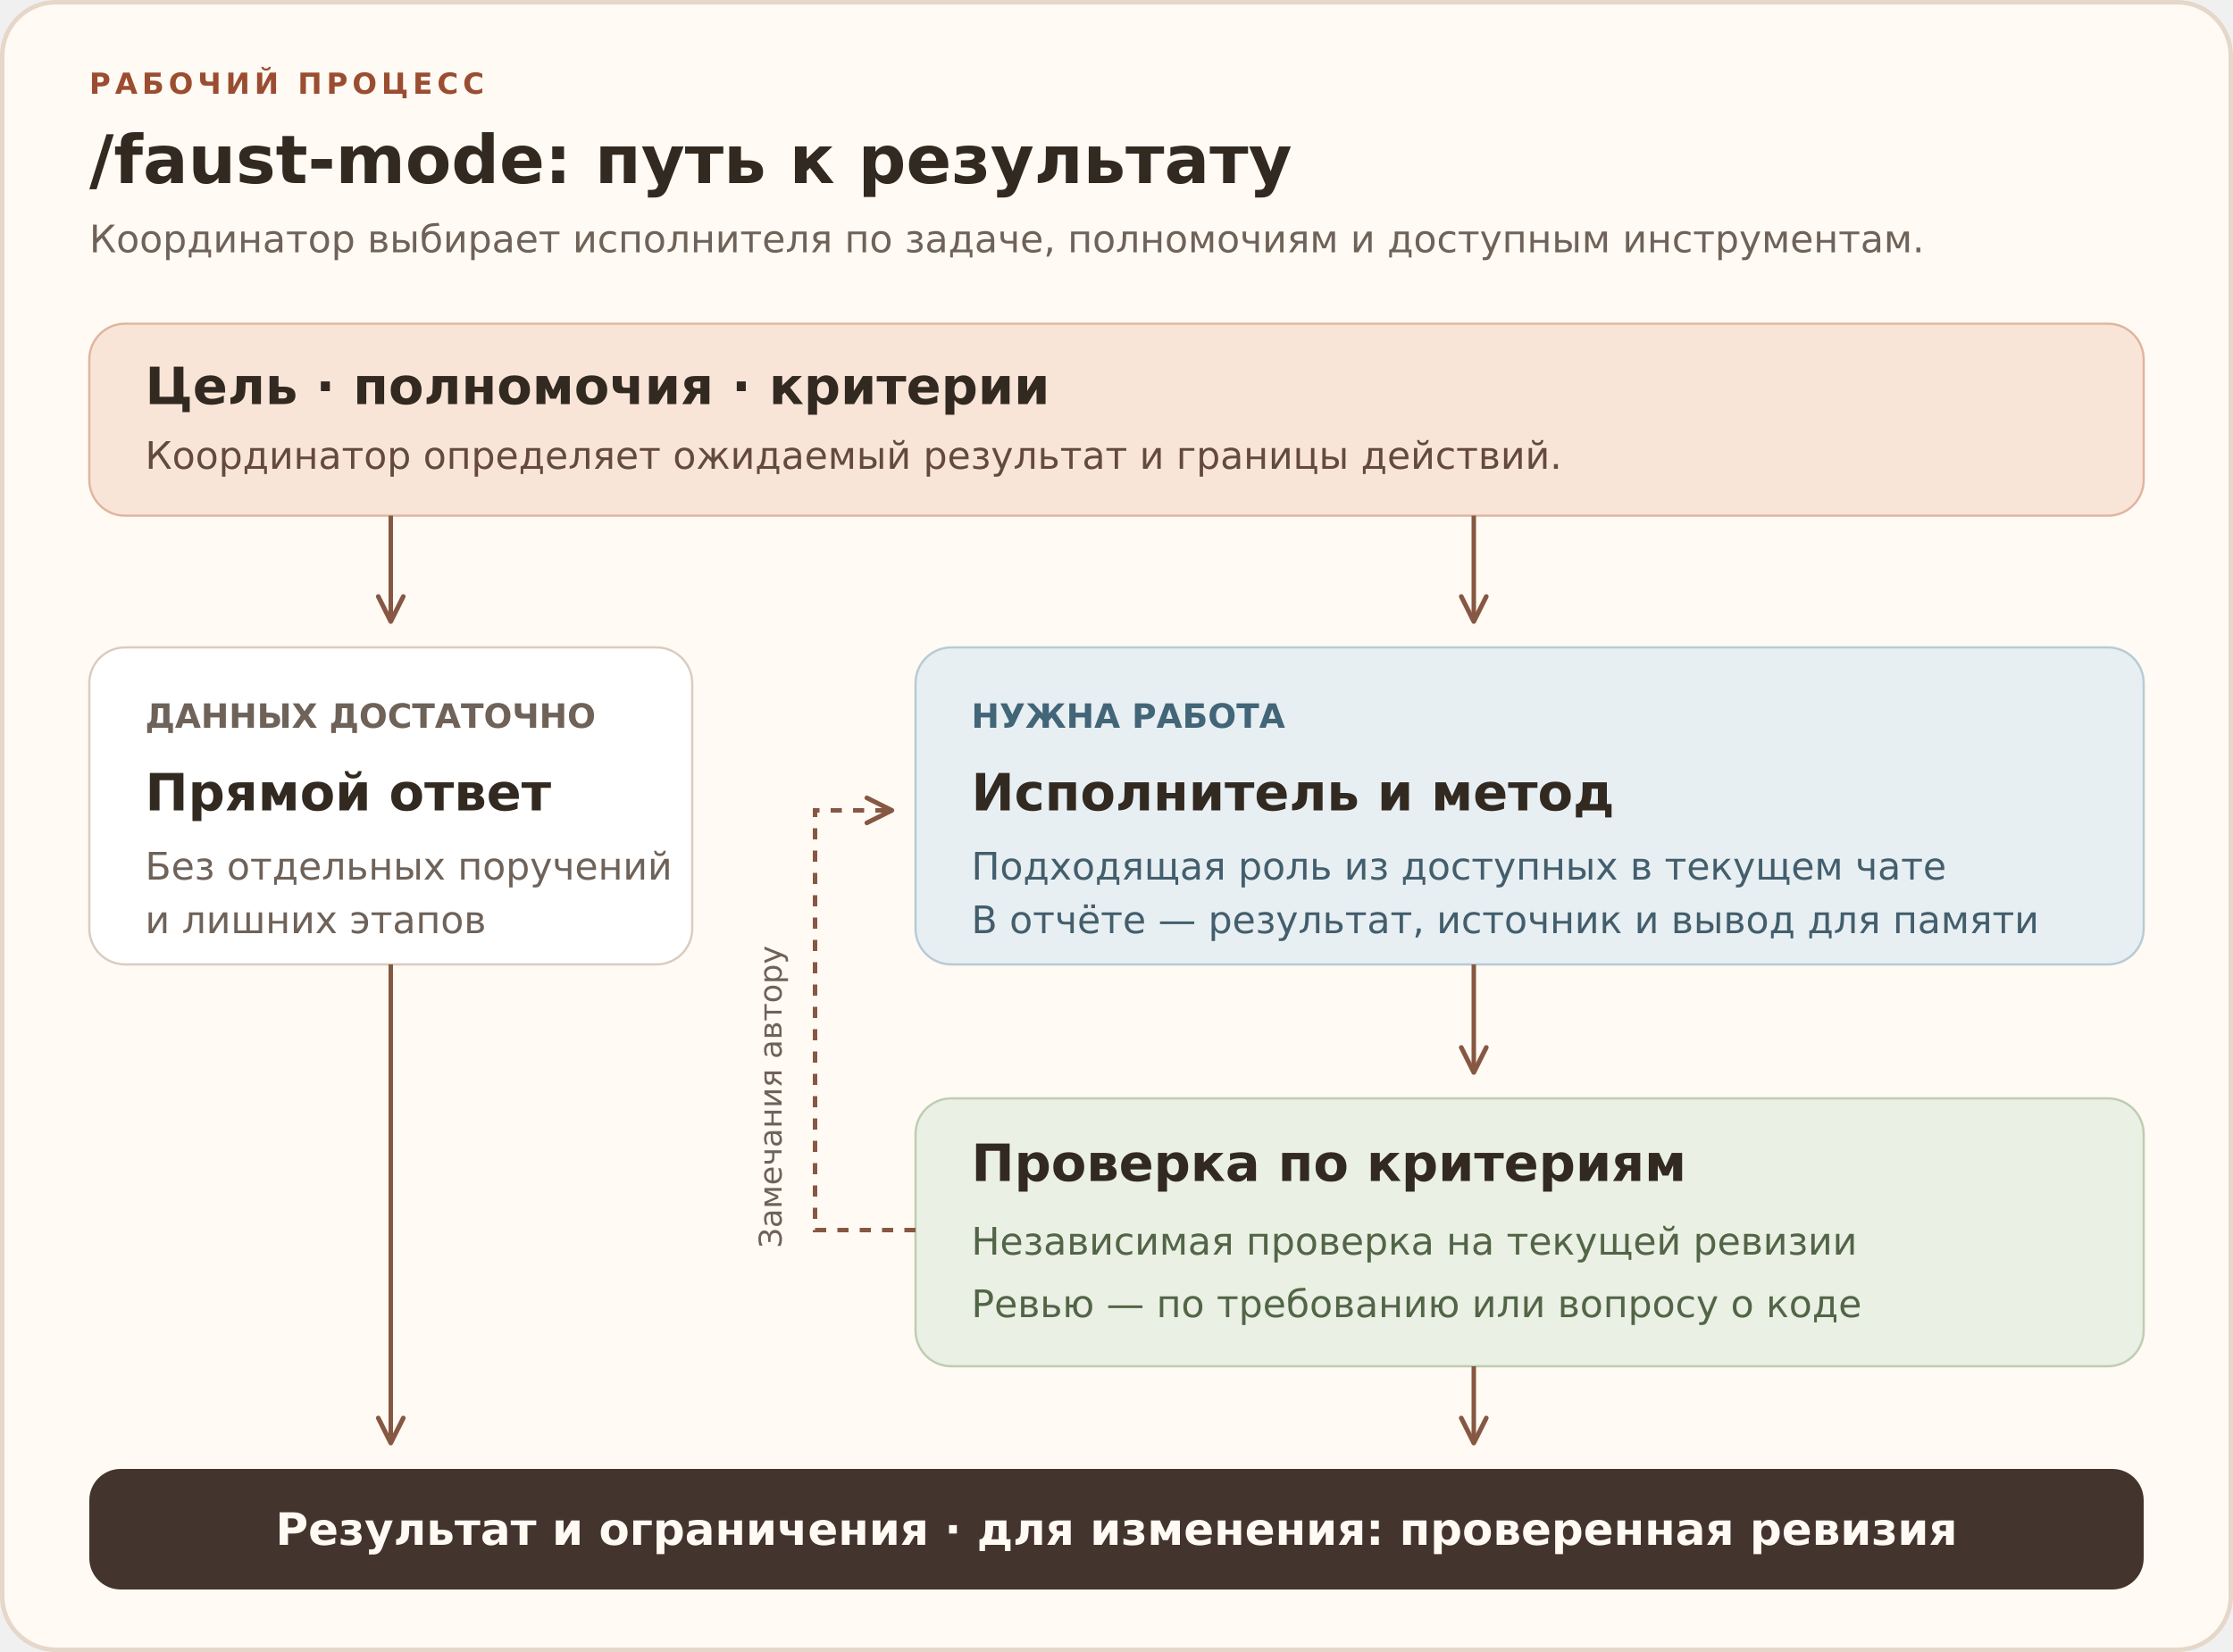
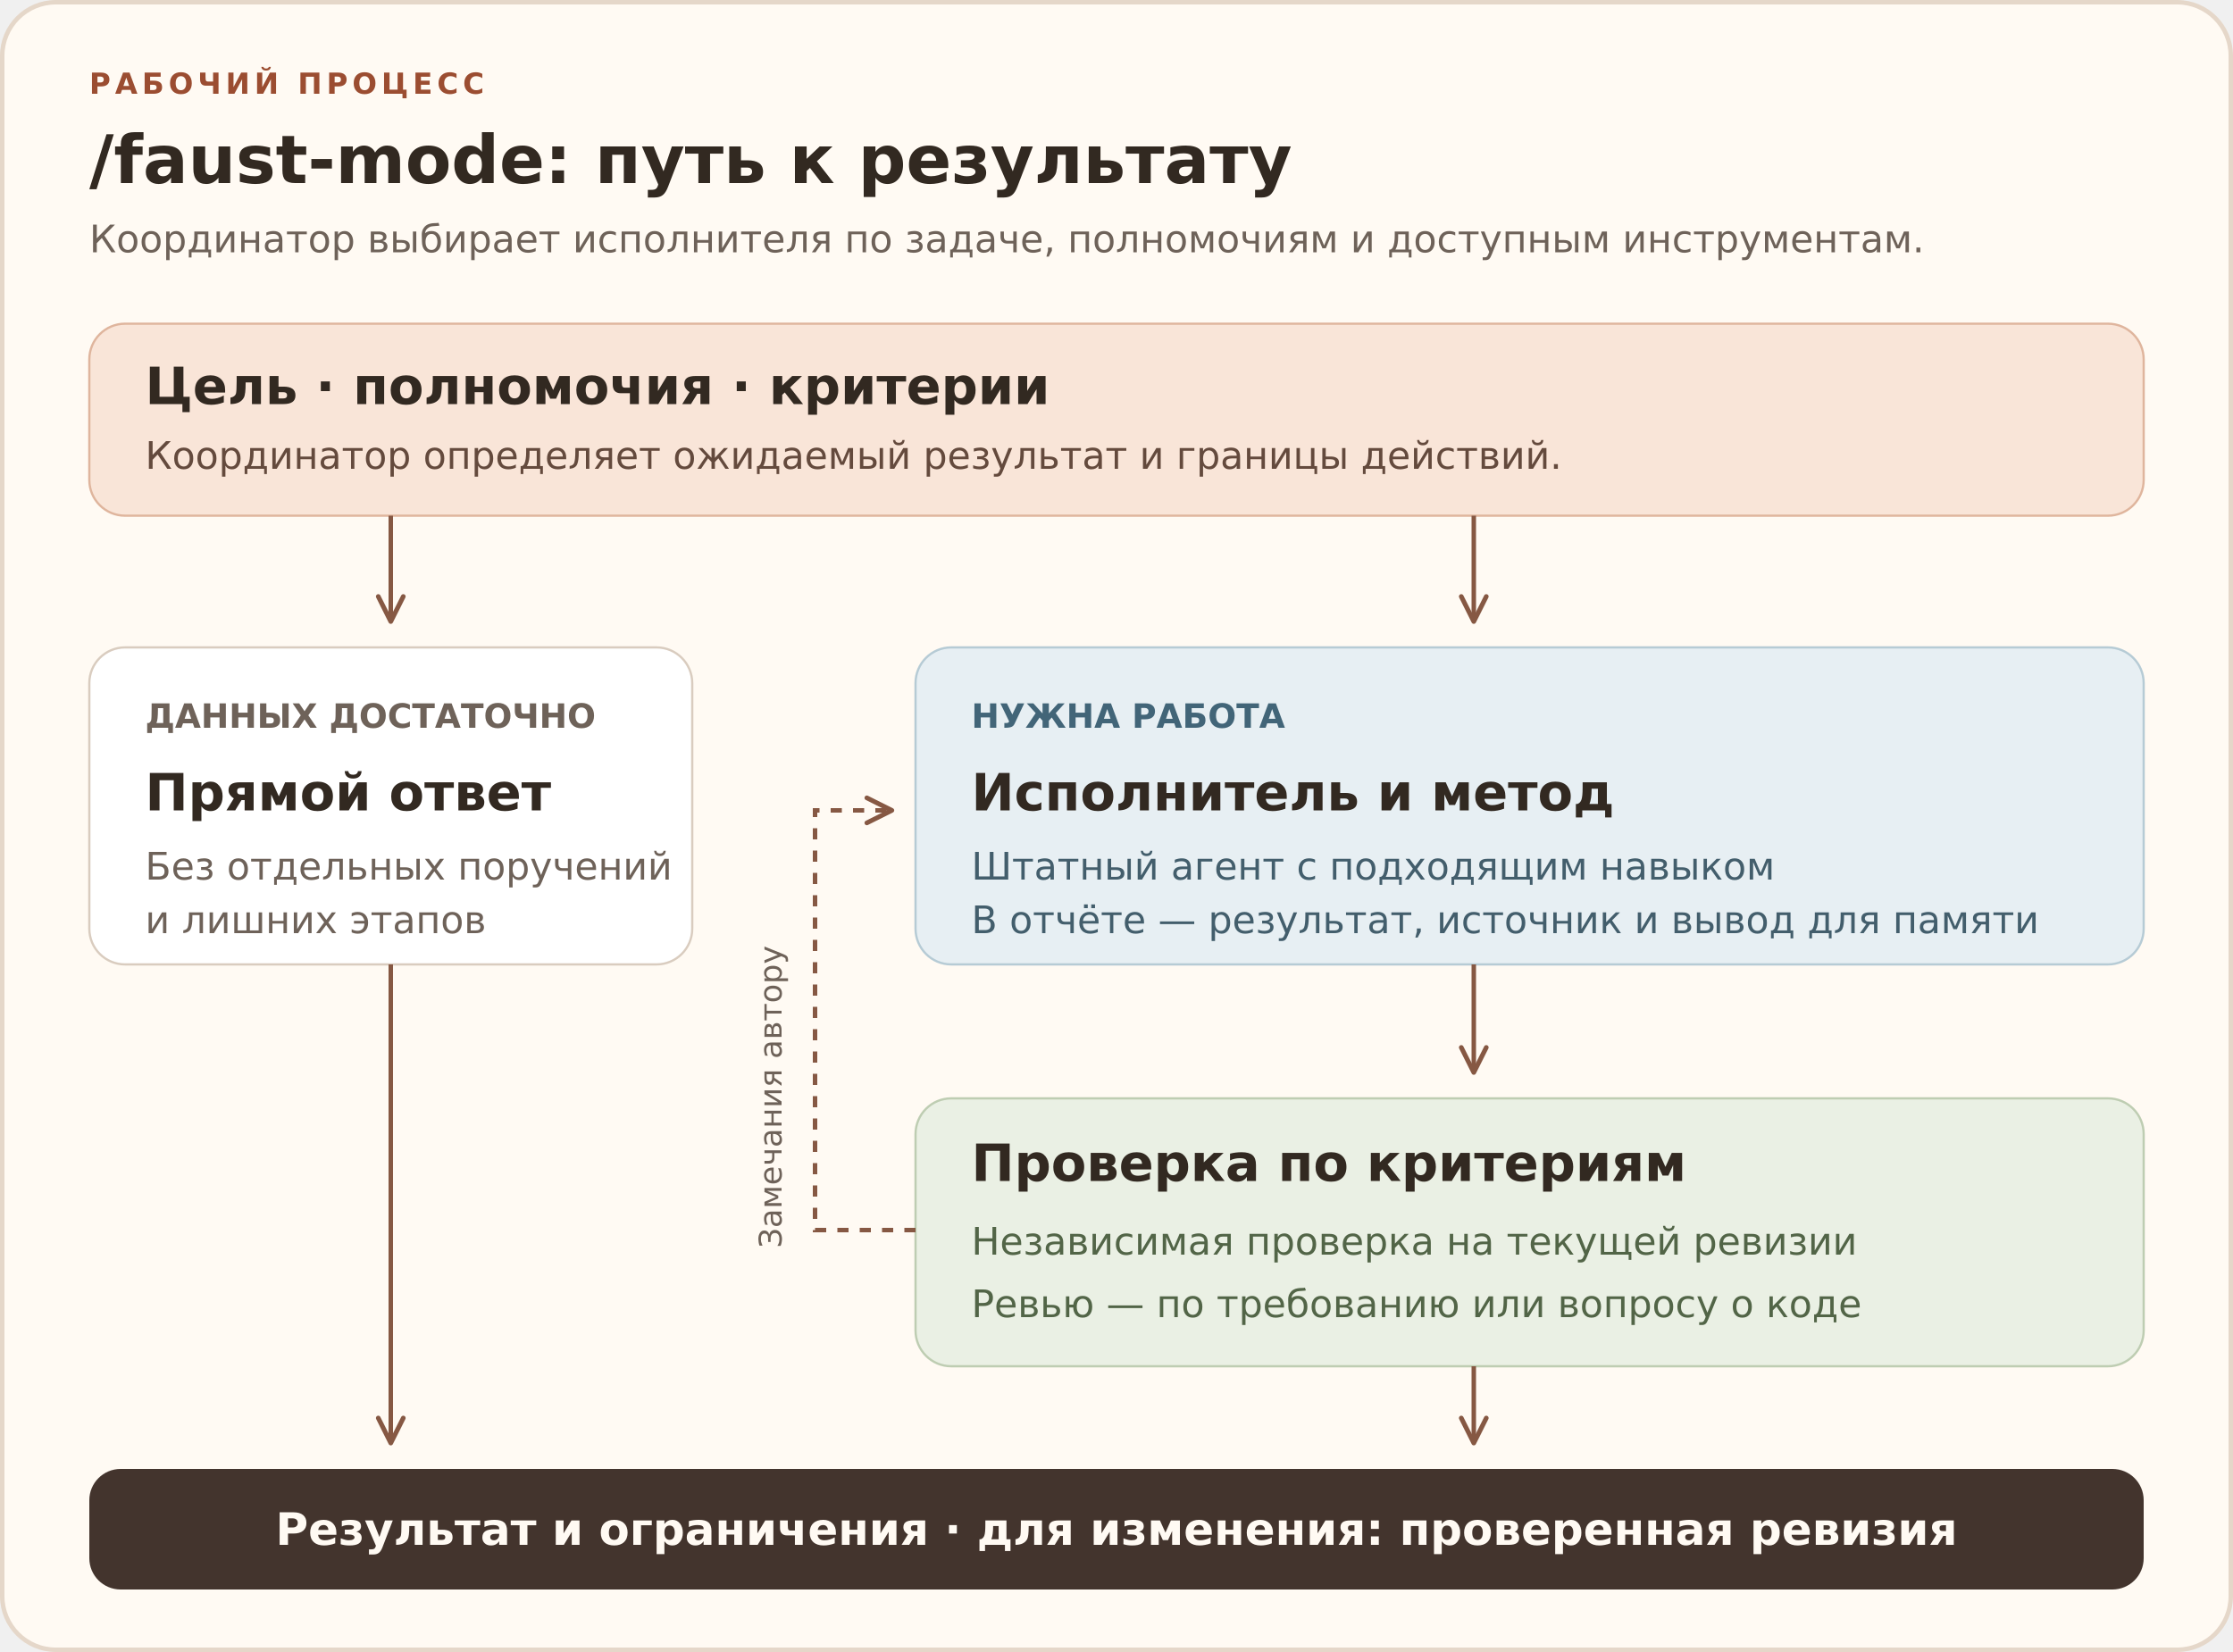
<svg xmlns="http://www.w3.org/2000/svg" width="1000" height="740" viewBox="0 0 1000 740" role="img" aria-labelledby="title desc">
  <defs>
    <marker id="arrow" viewBox="0 0 10 10" refX="8" refY="5" markerWidth="7" markerHeight="7" orient="auto-start-reverse">
      <path d="M 1 1 L 9 5 L 1 9" fill="none" stroke="#865843" stroke-width="1.5" stroke-linecap="round" stroke-linejoin="round" />
    </marker>
  </defs>
  <rect x="1" y="1" width="998" height="738" rx="24" fill="#fffaf3" stroke="#e5d7c9" stroke-width="2" />
  <g font-family="DejaVu Sans, sans-serif">
    <text x="40" y="42" fill="#9b4d31" font-size="13" font-weight="700" letter-spacing="2">РАБОЧИЙ ПРОЦЕСС</text>
    <text x="40" y="82" fill="#322921" font-size="30" font-weight="700">/faust-mode: путь к результату</text>
    <text x="40" y="113" fill="#6e6259" font-size="17">Координатор выбирает исполнителя по задаче, полномочиям и доступным инструментам.</text>
    <rect x="40" y="145" width="920" height="86" rx="16" fill="#f9e5d8" stroke="#dfb59d" />
    <text x="65" y="181" fill="#322921" font-size="23" font-weight="700">Цель · полномочия · критерии</text>
    <text x="65" y="210" fill="#644a3d" font-size="17">Координатор определяет ожидаемый результат и границы действий.</text>
    <path d="M 175 231 V 277" fill="none" stroke="#865843" stroke-width="2" marker-end="url(#arrow)" />
    <path d="M 660 231 V 277" fill="none" stroke="#865843" stroke-width="2" marker-end="url(#arrow)" />
    <rect x="40" y="290" width="270" height="142" rx="16" fill="#ffffff" stroke="#d9ccbf" />
    <text x="65" y="326" fill="#6e6259" font-size="15" font-weight="700">ДАННЫХ ДОСТАТОЧНО</text>
    <text x="65" y="363" fill="#322921" font-size="23" font-weight="700">Прямой ответ</text>
    <text x="65" y="394" fill="#6e6259" font-size="17">Без отдельных поручений</text>
    <text x="65" y="418" fill="#6e6259" font-size="17">и лишних этапов</text>
    <rect x="410" y="290" width="550" height="142" rx="16" fill="#e7eff3" stroke="#b6cbd5" />
    <text x="435" y="326" fill="#426578" font-size="15" font-weight="700">НУЖНА РАБОТА</text>
    <text x="435" y="363" fill="#322921" font-size="23" font-weight="700">Исполнитель и метод</text>
-     <text x="435" y="394" fill="#435e6c" font-size="17">Подходящая роль из доступных в текущем чате</text>
+     <text x="435" y="394" fill="#435e6c" font-size="17">Штатный агент с подходящим навыком</text>
    <text x="435" y="418" fill="#435e6c" font-size="17">В отчёте — результат, источник и вывод для памяти</text>
    <path d="M 660 432 V 479" fill="none" stroke="#865843" stroke-width="2" marker-end="url(#arrow)" />
    <rect x="410" y="492" width="550" height="120" rx="16" fill="#eaf0e4" stroke="#becdb2" />
    <text x="435" y="529" fill="#322921" font-size="23" font-weight="700">Проверка по критериям</text>
    <text x="435" y="562" fill="#526547" font-size="17">Независимая проверка на текущей ревизии</text>
    <text x="435" y="590" fill="#526547" font-size="17">Ревью — по требованию или вопросу о коде</text>
    <path d="M 410 551 H 365 V 363 H 398" fill="none" stroke="#865843" stroke-width="2" stroke-dasharray="5 5" marker-end="url(#arrow)" />
    <text x="350" y="559" transform="rotate(-90 350 559)" fill="#6e6259" font-size="14">Замечания автору</text>
    <path d="M 175 432 V 645" fill="none" stroke="#865843" stroke-width="2" marker-end="url(#arrow)" />
    <path d="M 660 612 V 645" fill="none" stroke="#865843" stroke-width="2" marker-end="url(#arrow)" />
    <rect x="40" y="658" width="920" height="54" rx="14" fill="#43342d" />
    <text x="500" y="692" fill="#fffaf3" font-size="20" font-weight="700" text-anchor="middle">Результат и ограничения · для изменения: проверенная ревизия</text>
  </g>
</svg>
